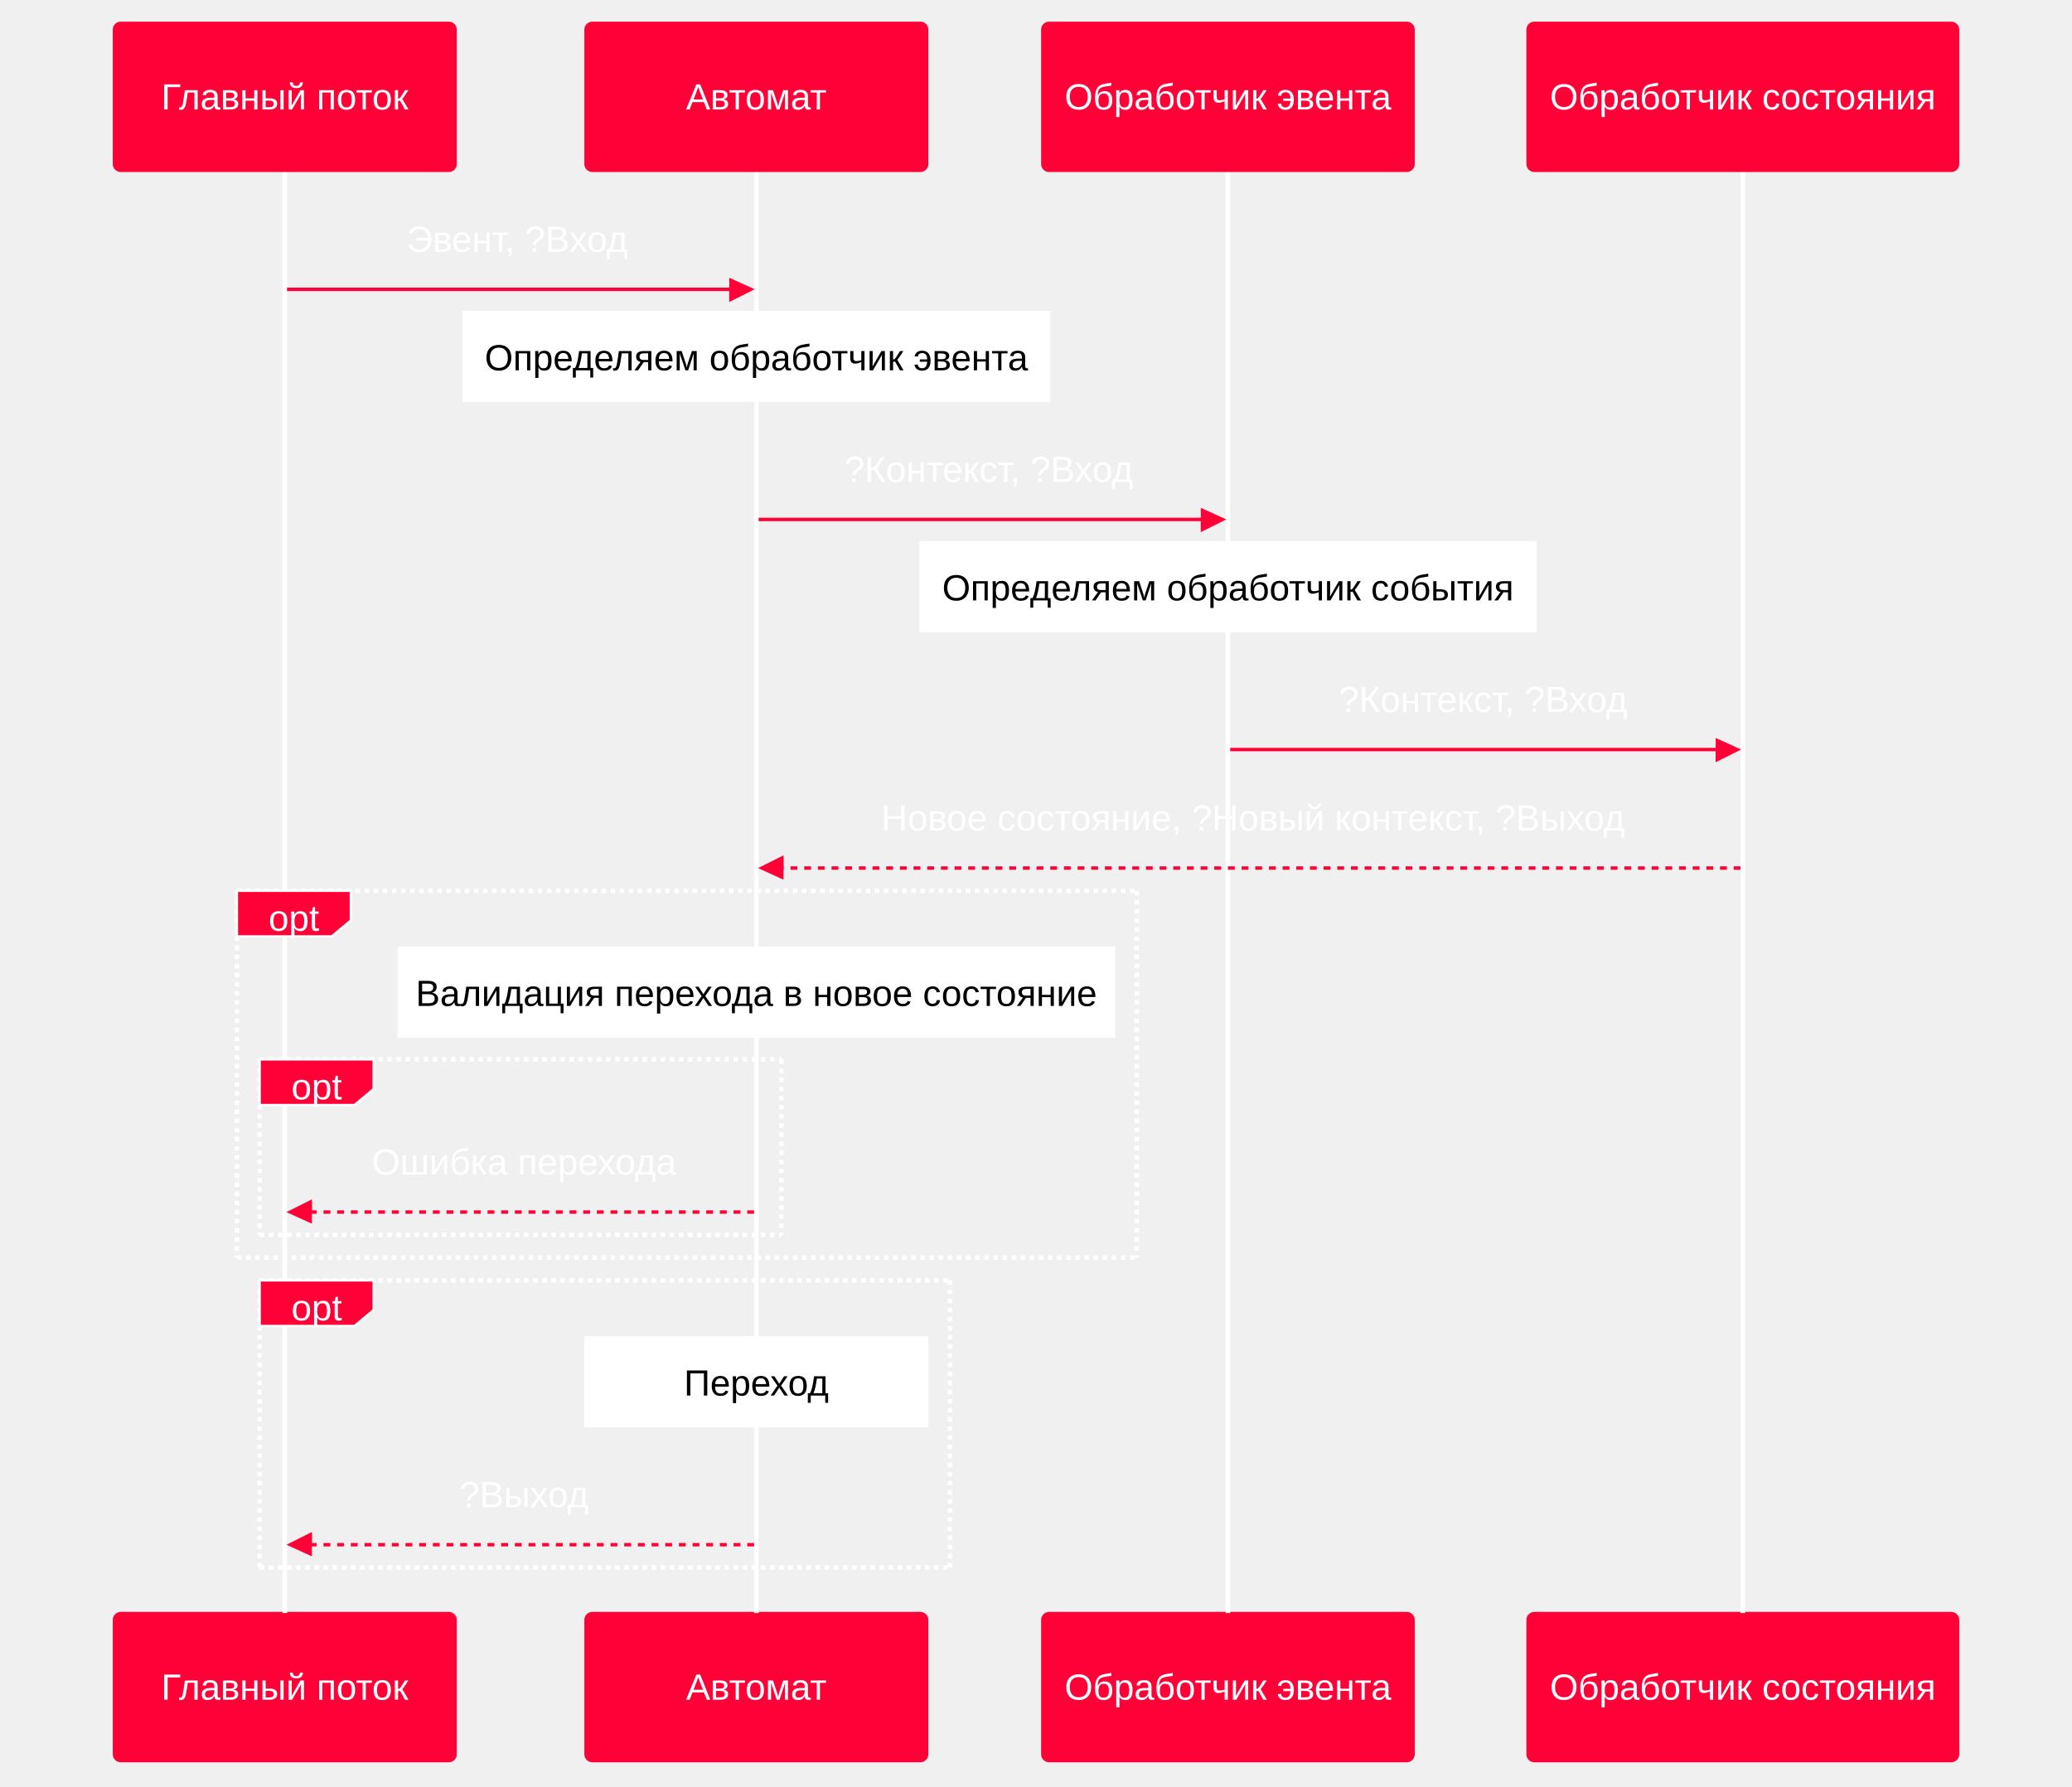
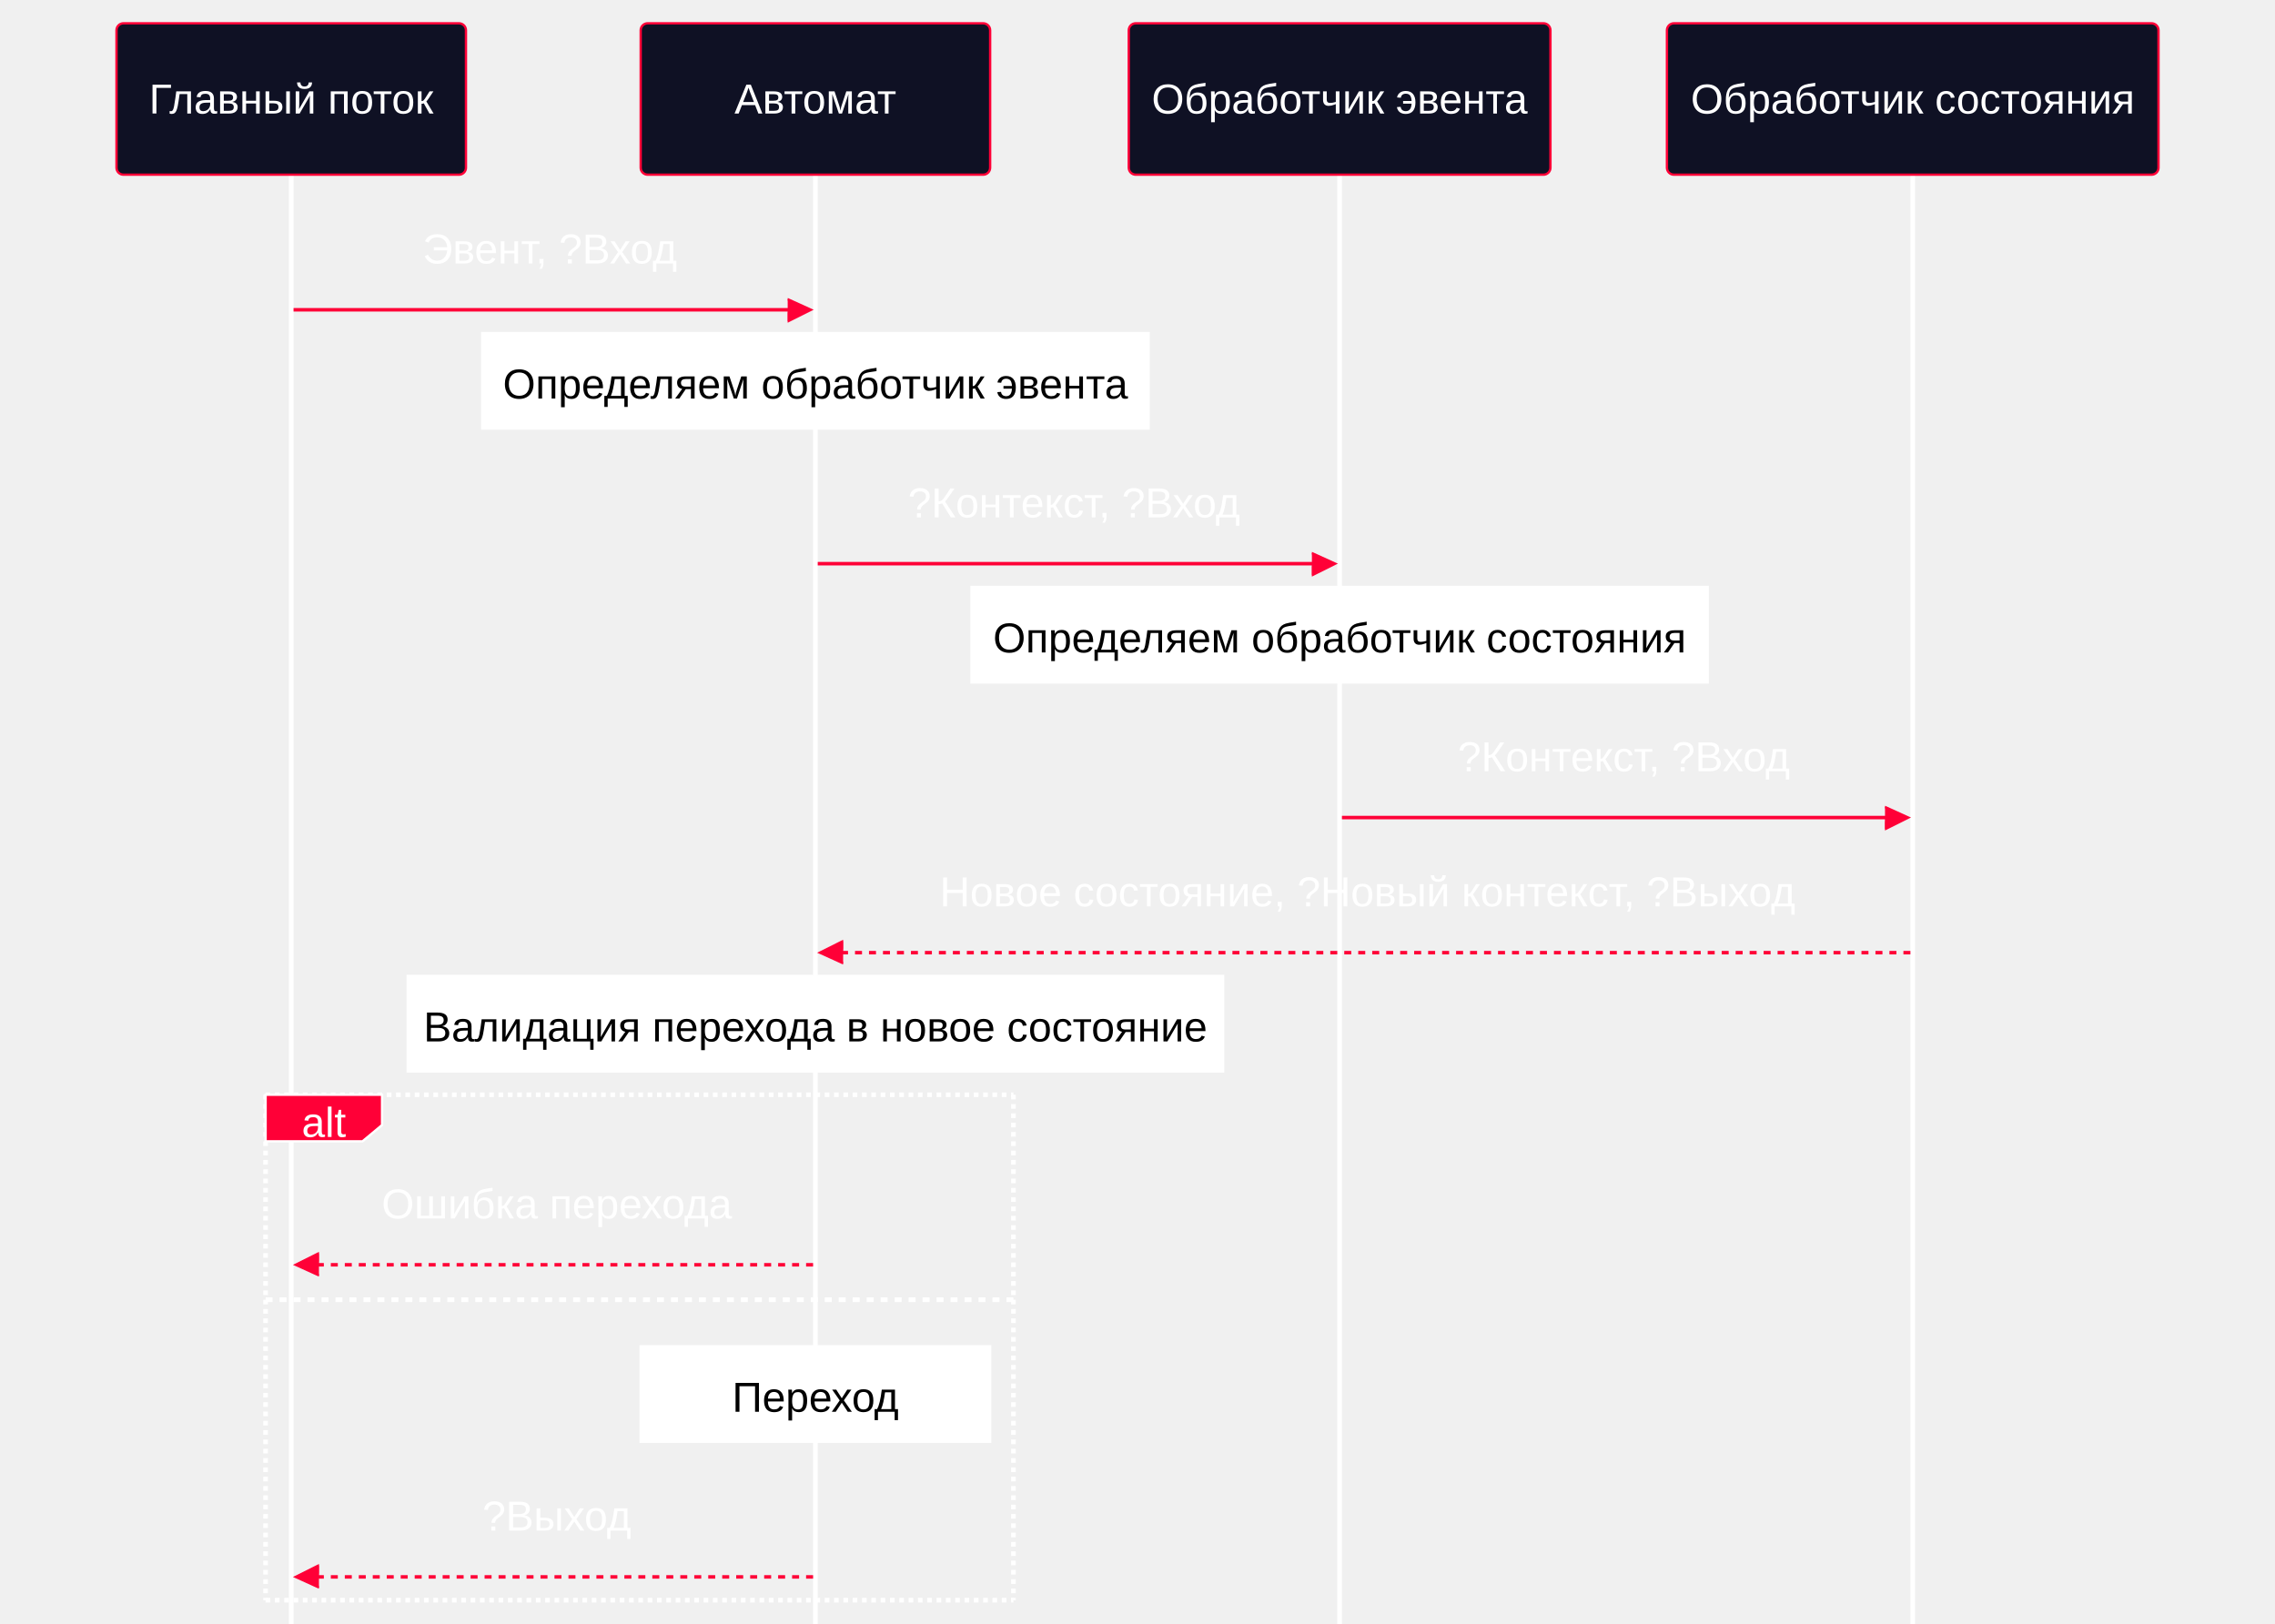
- <svg xmlns="http://www.w3.org/2000/svg" aria-roledescription="sequence" role="graphics-document document" viewBox="-50 -10 909.5 784" style="max-width: 100%;" width="100%" id="graph-div" height="100%">
+ <svg xmlns="http://www.w3.org/2000/svg" aria-roledescription="sequence" role="graphics-document document" viewBox="-50 -10 976.5 697" style="max-width: 100%;" width="100%" id="graph-div" height="100%">
  <g>
-     <rect class="actor actor-bottom" ry="3" rx="3" name="SL" height="65" width="189" stroke="#666" fill="#eaeaea" y="698" x="620.5" />
-     <text class="actor actor-box" alignment-baseline="central" dominant-baseline="central" style="text-anchor: middle; font-size: 16px; font-weight: 400;" y="730.5" x="715">
-       <tspan dy="0" x="715">Обработчик состояния</tspan>
-     </text>
-   </g>
-   <g>
-     <rect class="actor actor-bottom" ry="3" rx="3" name="EL" height="65" width="163" stroke="#666" fill="#eaeaea" y="698" x="407.5" />
-     <text class="actor actor-box" alignment-baseline="central" dominant-baseline="central" style="text-anchor: middle; font-size: 16px; font-weight: 400;" y="730.5" x="489">
-       <tspan dy="0" x="489">Обработчик эвента</tspan>
-     </text>
-   </g>
-   <g>
-     <rect class="actor actor-bottom" ry="3" rx="3" name="A" height="65" width="150" stroke="#666" fill="#eaeaea" y="698" x="207" />
-     <text class="actor actor-box" alignment-baseline="central" dominant-baseline="central" style="text-anchor: middle; font-size: 16px; font-weight: 400;" y="730.5" x="282">
-       <tspan dy="0" x="282">Автомат</tspan>
-     </text>
-   </g>
-   <g>
-     <rect class="actor actor-bottom" ry="3" rx="3" name="P" height="65" width="150" stroke="#666" fill="#eaeaea" y="698" x="0" />
-     <text class="actor actor-box" alignment-baseline="central" dominant-baseline="central" style="text-anchor: middle; font-size: 16px; font-weight: 400;" y="730.5" x="75">
-       <tspan dy="0" x="75">Главный поток</tspan>
-     </text>
-   </g>
-   <g>
-     <line name="SL" stroke="#999" stroke-width="0.5px" class="actor-line 200" y2="698" x2="715" y1="5" x1="715" id="actor1103" />
-     <g id="root-1103">
-       <rect class="actor actor-top" ry="3" rx="3" name="SL" height="65" width="189" stroke="#666" fill="#eaeaea" y="0" x="620.5" />
-       <text class="actor actor-box" alignment-baseline="central" dominant-baseline="central" style="text-anchor: middle; font-size: 16px; font-weight: 400;" y="32.5" x="715">
-         <tspan dy="0" x="715">Обработчик состояния</tspan>
+     <line name="SL" stroke="#999" stroke-width="0.5px" class="actor-line 200" y2="2000" x2="771" y1="65" x1="771" id="actor2927" />
+     <g id="root-2927">
+       <rect class="actor actor-top" ry="3" rx="3" name="SL" height="65" width="211" stroke="#666" fill="#eaeaea" y="0" x="665.5" />
+       <text class="actor actor-box" alignment-baseline="central" dominant-baseline="central" style="text-anchor: middle; font-size: 18px; font-weight: 400;" y="32.5" x="771">
+         <tspan dy="0" x="771">Обработчик состояния</tspan>
      </text>
    </g>
  </g>
  <g>
-     <line name="EL" stroke="#999" stroke-width="0.5px" class="actor-line 200" y2="698" x2="489" y1="5" x1="489" id="actor1102" />
-     <g id="root-1102">
-       <rect class="actor actor-top" ry="3" rx="3" name="EL" height="65" width="163" stroke="#666" fill="#eaeaea" y="0" x="407.5" />
-       <text class="actor actor-box" alignment-baseline="central" dominant-baseline="central" style="text-anchor: middle; font-size: 16px; font-weight: 400;" y="32.5" x="489">
-         <tspan dy="0" x="489">Обработчик эвента</tspan>
+     <line name="EL" stroke="#999" stroke-width="0.5px" class="actor-line 200" y2="2000" x2="525" y1="65" x1="525" id="actor2926" />
+     <g id="root-2926">
+       <rect class="actor actor-top" ry="3" rx="3" name="EL" height="65" width="181" stroke="#666" fill="#eaeaea" y="0" x="434.5" />
+       <text class="actor actor-box" alignment-baseline="central" dominant-baseline="central" style="text-anchor: middle; font-size: 18px; font-weight: 400;" y="32.5" x="525">
+         <tspan dy="0" x="525">Обработчик эвента</tspan>
      </text>
    </g>
  </g>
  <g>
-     <line name="A" stroke="#999" stroke-width="0.5px" class="actor-line 200" y2="698" x2="282" y1="5" x1="282" id="actor1101" />
-     <g id="root-1101">
-       <rect class="actor actor-top" ry="3" rx="3" name="A" height="65" width="150" stroke="#666" fill="#eaeaea" y="0" x="207" />
-       <text class="actor actor-box" alignment-baseline="central" dominant-baseline="central" style="text-anchor: middle; font-size: 16px; font-weight: 400;" y="32.5" x="282">
-         <tspan dy="0" x="282">Автомат</tspan>
+     <line name="A" stroke="#999" stroke-width="0.5px" class="actor-line 200" y2="2000" x2="300" y1="65" x1="300" id="actor2925" />
+     <g id="root-2925">
+       <rect class="actor actor-top" ry="3" rx="3" name="A" height="65" width="150" stroke="#666" fill="#eaeaea" y="0" x="225" />
+       <text class="actor actor-box" alignment-baseline="central" dominant-baseline="central" style="text-anchor: middle; font-size: 18px; font-weight: 400;" y="32.5" x="300">
+         <tspan dy="0" x="300">Автомат</tspan>
      </text>
    </g>
  </g>
  <g>
-     <line name="P" stroke="#999" stroke-width="0.5px" class="actor-line 200" y2="698" x2="75" y1="5" x1="75" id="actor1100" />
-     <g id="root-1100">
+     <line name="P" stroke="#999" stroke-width="0.5px" class="actor-line 200" y2="2000" x2="75" y1="65" x1="75" id="actor2924" />
+     <g id="root-2924">
      <rect class="actor actor-top" ry="3" rx="3" name="P" height="65" width="150" stroke="#666" fill="#eaeaea" y="0" x="0" />
-       <text class="actor actor-box" alignment-baseline="central" dominant-baseline="central" style="text-anchor: middle; font-size: 16px; font-weight: 400;" y="32.5" x="75">
+       <text class="actor actor-box" alignment-baseline="central" dominant-baseline="central" style="text-anchor: middle; font-size: 18px; font-weight: 400;" y="32.5" x="75">
        <tspan dy="0" x="75">Главный поток</tspan>
      </text>
    </g>
  </g>
-   <style>#graph-div{font-family:"trebuchet ms",verdana,arial,sans-serif;font-size:16px;fill:#333;}#graph-div .error-icon{fill:hsl(220.588, 100%, 98.333%);}#graph-div .error-text{fill:rgb(8.5, 5.75, 0);stroke:rgb(8.5, 5.75, 0);}#graph-div .edge-thickness-normal{stroke-width:1px;}#graph-div .edge-thickness-thick{stroke-width:3.5px;}#graph-div .edge-pattern-solid{stroke-dasharray:0;}#graph-div .edge-thickness-invisible{stroke-width:0;fill:none;}#graph-div .edge-pattern-dashed{stroke-dasharray:3;}#graph-div .edge-pattern-dotted{stroke-dasharray:2;}#graph-div .marker{fill:#0b0b0b;stroke:#0b0b0b;}#graph-div .marker.cross{stroke:#0b0b0b;}#graph-div svg{font-family:"trebuchet ms",verdana,arial,sans-serif;font-size:16px;}#graph-div p{margin:0;}#graph-div .actor{stroke:#ff0037;fill:#ff0037;}#graph-div text.actor&gt;tspan{fill:#fff;stroke:none;}#graph-div .actor-line{stroke:#fff;}#graph-div .messageLine0{stroke-width:1.5;stroke-dasharray:none;stroke:#ff0037;}#graph-div .messageLine1{stroke-width:1.5;stroke-dasharray:2,2;stroke:#ff0037;}#graph-div #arrowhead path{fill:#ff0037;stroke:#ff0037;}#graph-div .sequenceNumber{fill:#fff;}#graph-div #sequencenumber{fill:#ff0037;}#graph-div #crosshead path{fill:#ff0037;stroke:#ff0037;}#graph-div .messageText{fill:#fff;stroke:none;}#graph-div .labelBox{stroke:#fff;fill:#ff0037;}#graph-div .labelText,#graph-div .labelText&gt;tspan{fill:#fff;stroke:none;}#graph-div .loopText,#graph-div .loopText&gt;tspan{fill:#fff;stroke:none;}#graph-div .loopLine{stroke-width:2px;stroke-dasharray:2,2;stroke:#fff;fill:#fff;}#graph-div .note{stroke:#fff;fill:#fff;}#graph-div .noteText,#graph-div .noteText&gt;tspan{fill:#000;stroke:none;}#graph-div .activation0{fill:#fff;stroke:#fff;}#graph-div .activation1{fill:#fff;stroke:#fff;}#graph-div .activation2{fill:#fff;stroke:#fff;}#graph-div .actorPopupMenu{position:absolute;}#graph-div .actorPopupMenuPanel{position:absolute;fill:#ff0037;box-shadow:0px 8px 16px 0px rgba(0,0,0,0.2);filter:drop-shadow(3px 5px 2px rgb(0 0 0 / 0.4));}#graph-div .actor-man line{stroke:#ff0037;fill:#ff0037;}#graph-div .actor-man circle,#graph-div line{stroke:#ff0037;fill:#ff0037;stroke-width:2px;}#graph-div :root{--mermaid-font-family:"trebuchet ms",verdana,arial,sans-serif;}</style>
+   <style>#graph-div{font-family:"trebuchet ms",verdana,arial,sans-serif;font-size:16px;fill:#333;}#graph-div .error-icon{fill:hsl(220.588, 100%, 98.333%);}#graph-div .error-text{fill:rgb(8.5, 5.75, 0);stroke:rgb(8.5, 5.75, 0);}#graph-div .edge-thickness-normal{stroke-width:1px;}#graph-div .edge-thickness-thick{stroke-width:3.5px;}#graph-div .edge-pattern-solid{stroke-dasharray:0;}#graph-div .edge-thickness-invisible{stroke-width:0;fill:none;}#graph-div .edge-pattern-dashed{stroke-dasharray:3;}#graph-div .edge-pattern-dotted{stroke-dasharray:2;}#graph-div .marker{fill:#0b0b0b;stroke:#0b0b0b;}#graph-div .marker.cross{stroke:#0b0b0b;}#graph-div svg{font-family:"trebuchet ms",verdana,arial,sans-serif;font-size:16px;}#graph-div p{margin:0;}#graph-div .actor{stroke:#ff0037;fill:#0f1124;}#graph-div text.actor&gt;tspan{fill:#fff;stroke:none;}#graph-div .actor-line{stroke:#fff;}#graph-div .messageLine0{stroke-width:1.5;stroke-dasharray:none;stroke:#ff0037;}#graph-div .messageLine1{stroke-width:1.5;stroke-dasharray:2,2;stroke:#ff0037;}#graph-div #arrowhead path{fill:#ff0037;stroke:#ff0037;}#graph-div .sequenceNumber{fill:#fff;}#graph-div #sequencenumber{fill:#ff0037;}#graph-div #crosshead path{fill:#ff0037;stroke:#ff0037;}#graph-div .messageText{fill:#fff;stroke:none;}#graph-div .labelBox{stroke:#fff;fill:#ff0037;}#graph-div .labelText,#graph-div .labelText&gt;tspan{fill:#fff;stroke:none;}#graph-div .loopText,#graph-div .loopText&gt;tspan{fill:#fff;stroke:none;}#graph-div .loopLine{stroke-width:2px;stroke-dasharray:2,2;stroke:#fff;fill:#fff;}#graph-div .note{stroke:#fff;fill:#fff;}#graph-div .noteText,#graph-div .noteText&gt;tspan{fill:#000;stroke:none;}#graph-div .activation0{fill:#fff;stroke:#fff;}#graph-div .activation1{fill:#fff;stroke:#fff;}#graph-div .activation2{fill:#fff;stroke:#fff;}#graph-div .actorPopupMenu{position:absolute;}#graph-div .actorPopupMenuPanel{position:absolute;fill:#0f1124;box-shadow:0px 8px 16px 0px rgba(0,0,0,0.2);filter:drop-shadow(3px 5px 2px rgb(0 0 0 / 0.4));}#graph-div .actor-man line{stroke:#ff0037;fill:#0f1124;}#graph-div .actor-man circle,#graph-div line{stroke:#ff0037;fill:#0f1124;stroke-width:2px;}#graph-div :root{--mermaid-font-family:"trebuchet ms",verdana,arial,sans-serif;}</style>
  <g />
  <defs>
    <symbol height="24" width="24" id="computer">
      <path d="M2 2v13h20v-13h-20zm18 11h-16v-9h16v9zm-10.228 6l.466-1h3.524l.467 1h-4.457zm14.228 3h-24l2-6h2.104l-1.33 4h18.45l-1.297-4h2.073l2 6zm-5-10h-14v-7h14v7z" transform="scale(.5)" />
    </symbol>
  </defs>
  <defs>
    <symbol clip-rule="evenodd" fill-rule="evenodd" id="database">
      <path d="M12.258.001l.256.004.255.005.253.008.251.01.249.012.247.015.246.016.242.019.241.02.239.023.236.024.233.027.231.028.229.031.225.032.223.034.22.036.217.038.214.04.211.041.208.043.205.045.201.046.198.048.194.05.191.051.187.053.183.054.18.056.175.057.172.059.168.06.163.061.16.063.155.064.15.066.074.033.073.033.071.034.07.034.069.035.068.035.067.035.066.035.064.036.064.036.062.036.06.036.06.037.058.037.058.037.055.038.055.038.053.038.052.038.051.039.05.039.048.039.047.039.045.04.044.04.043.04.041.04.04.041.039.041.037.041.036.041.034.041.033.042.032.042.03.042.029.042.027.042.026.043.024.043.023.043.021.043.02.043.018.044.017.043.015.044.013.044.012.044.011.045.009.044.007.045.006.045.004.045.002.045.001.045v17l-.001.045-.002.045-.004.045-.006.045-.007.045-.009.044-.011.045-.012.044-.013.044-.015.044-.017.043-.018.044-.02.043-.021.043-.023.043-.024.043-.026.043-.027.042-.029.042-.03.042-.032.042-.033.042-.034.041-.036.041-.037.041-.039.041-.04.041-.041.04-.043.04-.044.04-.045.04-.047.039-.048.039-.05.039-.051.039-.052.038-.053.038-.055.038-.055.038-.058.037-.058.037-.06.037-.06.036-.062.036-.064.036-.064.036-.066.035-.067.035-.068.035-.069.035-.07.034-.071.034-.073.033-.074.033-.15.066-.155.064-.16.063-.163.061-.168.06-.172.059-.175.057-.18.056-.183.054-.187.053-.191.051-.194.05-.198.048-.201.046-.205.045-.208.043-.211.041-.214.04-.217.038-.22.036-.223.034-.225.032-.229.031-.231.028-.233.027-.236.024-.239.023-.241.02-.242.019-.246.016-.247.015-.249.012-.251.01-.253.008-.255.005-.256.004-.258.001-.258-.001-.256-.004-.255-.005-.253-.008-.251-.01-.249-.012-.247-.015-.245-.016-.243-.019-.241-.02-.238-.023-.236-.024-.234-.027-.231-.028-.228-.031-.226-.032-.223-.034-.22-.036-.217-.038-.214-.04-.211-.041-.208-.043-.204-.045-.201-.046-.198-.048-.195-.05-.19-.051-.187-.053-.184-.054-.179-.056-.176-.057-.172-.059-.167-.06-.164-.061-.159-.063-.155-.064-.151-.066-.074-.033-.072-.033-.072-.034-.07-.034-.069-.035-.068-.035-.067-.035-.066-.035-.064-.036-.063-.036-.062-.036-.061-.036-.06-.037-.058-.037-.057-.037-.056-.038-.055-.038-.053-.038-.052-.038-.051-.039-.049-.039-.049-.039-.046-.039-.046-.04-.044-.04-.043-.04-.041-.04-.04-.041-.039-.041-.037-.041-.036-.041-.034-.041-.033-.042-.032-.042-.03-.042-.029-.042-.027-.042-.026-.043-.024-.043-.023-.043-.021-.043-.02-.043-.018-.044-.017-.043-.015-.044-.013-.044-.012-.044-.011-.045-.009-.044-.007-.045-.006-.045-.004-.045-.002-.045-.001-.045v-17l.001-.045.002-.045.004-.045.006-.045.007-.045.009-.044.011-.045.012-.044.013-.044.015-.044.017-.043.018-.044.02-.043.021-.043.023-.043.024-.043.026-.043.027-.042.029-.042.03-.042.032-.042.033-.042.034-.041.036-.041.037-.041.039-.041.04-.041.041-.04.043-.04.044-.04.046-.04.046-.039.049-.039.049-.039.051-.039.052-.038.053-.038.055-.038.056-.038.057-.037.058-.037.06-.037.061-.036.062-.036.063-.036.064-.036.066-.035.067-.035.068-.035.069-.035.07-.034.072-.034.072-.033.074-.033.151-.066.155-.064.159-.063.164-.061.167-.06.172-.059.176-.057.179-.056.184-.054.187-.053.19-.051.195-.05.198-.048.201-.046.204-.045.208-.043.211-.041.214-.04.217-.038.22-.036.223-.034.226-.032.228-.031.231-.028.234-.027.236-.024.238-.023.241-.02.243-.019.245-.016.247-.015.249-.012.251-.01.253-.008.255-.005.256-.004.258-.001.258.001zm-9.258 20.499v.01l.001.021.003.021.004.022.005.021.006.022.007.022.009.023.01.022.011.023.012.023.013.023.015.023.016.024.017.023.018.024.019.024.021.024.022.025.023.024.024.025.052.049.056.05.061.051.066.051.07.051.075.051.079.052.084.052.088.052.092.052.097.052.102.051.105.052.11.052.114.051.119.051.123.051.127.05.131.05.135.05.139.048.144.049.147.047.152.047.155.047.16.045.163.045.167.043.171.043.176.041.178.041.183.039.187.039.19.037.194.035.197.035.202.033.204.031.209.03.212.029.216.027.219.025.222.024.226.021.23.02.233.018.236.016.24.015.243.012.246.01.249.008.253.005.256.004.259.001.26-.001.257-.004.254-.005.25-.008.247-.011.244-.012.241-.014.237-.016.233-.018.231-.021.226-.021.224-.024.22-.026.216-.027.212-.028.21-.031.205-.031.202-.034.198-.034.194-.036.191-.037.187-.039.183-.04.179-.04.175-.042.172-.043.168-.044.163-.045.16-.046.155-.046.152-.047.148-.048.143-.049.139-.049.136-.05.131-.05.126-.05.123-.051.118-.052.114-.051.11-.052.106-.052.101-.052.096-.052.092-.052.088-.053.083-.051.079-.052.074-.052.07-.051.065-.051.06-.051.056-.05.051-.05.023-.024.023-.025.021-.024.02-.024.019-.024.018-.024.017-.024.015-.023.014-.024.013-.023.012-.023.01-.023.01-.022.008-.022.006-.022.006-.022.004-.022.004-.021.001-.021.001-.021v-4.127l-.077.055-.08.053-.083.054-.085.053-.087.052-.09.052-.093.051-.095.05-.097.05-.1.049-.102.049-.105.048-.106.047-.109.047-.111.046-.114.045-.115.045-.118.044-.12.043-.122.042-.124.042-.126.041-.128.04-.13.04-.132.038-.134.038-.135.037-.138.037-.139.035-.142.035-.143.034-.144.033-.147.032-.148.031-.15.03-.151.03-.153.029-.154.027-.156.027-.158.026-.159.025-.161.024-.162.023-.163.022-.165.021-.166.02-.167.019-.169.018-.169.017-.171.016-.173.015-.173.014-.175.013-.175.012-.177.011-.178.01-.179.008-.179.008-.181.006-.182.005-.182.004-.184.003-.184.002h-.37l-.184-.002-.184-.003-.182-.004-.182-.005-.181-.006-.179-.008-.179-.008-.178-.01-.176-.011-.176-.012-.175-.013-.173-.014-.172-.015-.171-.016-.17-.017-.169-.018-.167-.019-.166-.02-.165-.021-.163-.022-.162-.023-.161-.024-.159-.025-.157-.026-.156-.027-.155-.027-.153-.029-.151-.03-.15-.03-.148-.031-.146-.032-.145-.033-.143-.034-.141-.035-.14-.035-.137-.037-.136-.037-.134-.038-.132-.038-.13-.04-.128-.04-.126-.041-.124-.042-.122-.042-.12-.044-.117-.043-.116-.045-.113-.045-.112-.046-.109-.047-.106-.047-.105-.048-.102-.049-.1-.049-.097-.05-.095-.05-.093-.052-.09-.051-.087-.052-.085-.053-.083-.054-.08-.054-.077-.054v4.127zm0-5.654v.011l.001.021.003.021.004.021.005.022.006.022.007.022.009.022.01.022.011.023.012.023.013.023.015.024.016.023.017.024.018.024.019.024.021.024.022.024.023.025.024.024.052.05.056.05.061.05.066.051.07.051.075.052.079.051.084.052.088.052.092.052.097.052.102.052.105.052.11.051.114.051.119.052.123.05.127.051.131.05.135.049.139.049.144.048.147.048.152.047.155.046.16.045.163.045.167.044.171.042.176.042.178.04.183.04.187.038.19.037.194.036.197.034.202.033.204.032.209.03.212.028.216.027.219.025.222.024.226.022.23.02.233.018.236.016.24.014.243.012.246.01.249.008.253.006.256.003.259.001.26-.001.257-.003.254-.006.25-.008.247-.01.244-.012.241-.015.237-.016.233-.018.231-.02.226-.022.224-.024.22-.025.216-.027.212-.029.21-.03.205-.032.202-.033.198-.035.194-.036.191-.037.187-.039.183-.039.179-.041.175-.042.172-.043.168-.044.163-.045.16-.045.155-.047.152-.047.148-.048.143-.048.139-.05.136-.049.131-.05.126-.051.123-.051.118-.051.114-.052.11-.052.106-.052.101-.052.096-.052.092-.052.088-.052.083-.052.079-.052.074-.051.07-.052.065-.051.06-.05.056-.051.051-.049.023-.025.023-.024.021-.025.02-.024.019-.024.018-.024.017-.024.015-.023.014-.023.013-.024.012-.022.01-.023.01-.023.008-.022.006-.022.006-.022.004-.021.004-.022.001-.021.001-.021v-4.139l-.077.054-.08.054-.083.054-.085.052-.087.053-.09.051-.093.051-.095.051-.097.05-.1.049-.102.049-.105.048-.106.047-.109.047-.111.046-.114.045-.115.044-.118.044-.12.044-.122.042-.124.042-.126.041-.128.04-.13.039-.132.039-.134.038-.135.037-.138.036-.139.036-.142.035-.143.033-.144.033-.147.033-.148.031-.15.03-.151.03-.153.028-.154.028-.156.027-.158.026-.159.025-.161.024-.162.023-.163.022-.165.021-.166.02-.167.019-.169.018-.169.017-.171.016-.173.015-.173.014-.175.013-.175.012-.177.011-.178.009-.179.009-.179.007-.181.007-.182.005-.182.004-.184.003-.184.002h-.37l-.184-.002-.184-.003-.182-.004-.182-.005-.181-.007-.179-.007-.179-.009-.178-.009-.176-.011-.176-.012-.175-.013-.173-.014-.172-.015-.171-.016-.17-.017-.169-.018-.167-.019-.166-.02-.165-.021-.163-.022-.162-.023-.161-.024-.159-.025-.157-.026-.156-.027-.155-.028-.153-.028-.151-.03-.15-.03-.148-.031-.146-.033-.145-.033-.143-.033-.141-.035-.14-.036-.137-.036-.136-.037-.134-.038-.132-.039-.13-.039-.128-.04-.126-.041-.124-.042-.122-.043-.12-.043-.117-.044-.116-.044-.113-.046-.112-.046-.109-.046-.106-.047-.105-.048-.102-.049-.1-.049-.097-.05-.095-.051-.093-.051-.09-.051-.087-.053-.085-.052-.083-.054-.08-.054-.077-.054v4.139zm0-5.666v.011l.001.02.003.022.004.021.005.022.006.021.007.022.009.023.01.022.011.023.012.023.013.023.015.023.016.024.017.024.018.023.019.024.021.025.022.024.023.024.024.025.052.05.056.05.061.05.066.051.07.051.075.052.079.051.084.052.088.052.092.052.097.052.102.052.105.051.11.052.114.051.119.051.123.051.127.05.131.05.135.05.139.049.144.048.147.048.152.047.155.046.16.045.163.045.167.043.171.043.176.042.178.04.183.04.187.038.19.037.194.036.197.034.202.033.204.032.209.03.212.028.216.027.219.025.222.024.226.021.23.02.233.018.236.017.24.014.243.012.246.01.249.008.253.006.256.003.259.001.26-.001.257-.003.254-.006.25-.008.247-.01.244-.013.241-.014.237-.016.233-.018.231-.02.226-.022.224-.024.22-.025.216-.027.212-.029.21-.03.205-.032.202-.033.198-.035.194-.036.191-.037.187-.039.183-.039.179-.041.175-.042.172-.043.168-.044.163-.045.16-.045.155-.047.152-.047.148-.048.143-.049.139-.049.136-.049.131-.051.126-.05.123-.051.118-.052.114-.051.11-.052.106-.052.101-.052.096-.052.092-.052.088-.052.083-.052.079-.052.074-.052.07-.051.065-.051.06-.051.056-.05.051-.049.023-.025.023-.025.021-.024.02-.024.019-.024.018-.024.017-.024.015-.023.014-.024.013-.023.012-.023.01-.022.01-.023.008-.022.006-.022.006-.022.004-.022.004-.021.001-.021.001-.021v-4.153l-.077.054-.08.054-.083.053-.085.053-.087.053-.09.051-.093.051-.095.051-.097.05-.1.049-.102.048-.105.048-.106.048-.109.046-.111.046-.114.046-.115.044-.118.044-.12.043-.122.043-.124.042-.126.041-.128.04-.13.039-.132.039-.134.038-.135.037-.138.036-.139.036-.142.034-.143.034-.144.033-.147.032-.148.032-.15.03-.151.03-.153.028-.154.028-.156.027-.158.026-.159.024-.161.024-.162.023-.163.023-.165.021-.166.02-.167.019-.169.018-.169.017-.171.016-.173.015-.173.014-.175.013-.175.012-.177.01-.178.01-.179.009-.179.007-.181.006-.182.006-.182.004-.184.003-.184.001-.185.001-.185-.001-.184-.001-.184-.003-.182-.004-.182-.006-.181-.006-.179-.007-.179-.009-.178-.01-.176-.01-.176-.012-.175-.013-.173-.014-.172-.015-.171-.016-.17-.017-.169-.018-.167-.019-.166-.02-.165-.021-.163-.023-.162-.023-.161-.024-.159-.024-.157-.026-.156-.027-.155-.028-.153-.028-.151-.03-.15-.03-.148-.032-.146-.032-.145-.033-.143-.034-.141-.034-.14-.036-.137-.036-.136-.037-.134-.038-.132-.039-.13-.039-.128-.041-.126-.041-.124-.041-.122-.043-.12-.043-.117-.044-.116-.044-.113-.046-.112-.046-.109-.046-.106-.048-.105-.048-.102-.048-.1-.05-.097-.049-.095-.051-.093-.051-.09-.052-.087-.052-.085-.053-.083-.053-.08-.054-.077-.054v4.153zm8.74-8.179l-.257.004-.254.005-.25.008-.247.011-.244.012-.241.014-.237.016-.233.018-.231.021-.226.022-.224.023-.22.026-.216.027-.212.028-.21.031-.205.032-.202.033-.198.034-.194.036-.191.038-.187.038-.183.04-.179.041-.175.042-.172.043-.168.043-.163.045-.16.046-.155.046-.152.048-.148.048-.143.048-.139.049-.136.05-.131.05-.126.051-.123.051-.118.051-.114.052-.11.052-.106.052-.101.052-.096.052-.092.052-.088.052-.083.052-.079.052-.074.051-.07.052-.065.051-.06.05-.056.05-.051.05-.023.025-.023.024-.021.024-.02.025-.019.024-.018.024-.017.023-.015.024-.014.023-.013.023-.012.023-.01.023-.01.022-.008.022-.006.023-.006.021-.004.022-.004.021-.001.021-.001.021.001.021.001.021.004.021.004.022.006.021.006.023.008.022.01.022.01.023.012.023.013.023.014.023.015.024.017.023.018.024.019.024.02.025.021.024.023.024.023.025.051.05.056.05.06.05.065.051.07.052.074.051.079.052.083.052.088.052.092.052.096.052.101.052.106.052.11.052.114.052.118.051.123.051.126.051.131.05.136.05.139.049.143.048.148.048.152.048.155.046.16.046.163.045.168.043.172.043.175.042.179.041.183.04.187.038.191.038.194.036.198.034.202.033.205.032.21.031.212.028.216.027.22.026.224.023.226.022.231.021.233.018.237.016.241.014.244.012.247.011.25.008.254.005.257.004.26.001.26-.001.257-.004.254-.005.25-.008.247-.011.244-.012.241-.014.237-.016.233-.018.231-.021.226-.022.224-.023.22-.026.216-.027.212-.028.21-.031.205-.032.202-.033.198-.034.194-.036.191-.038.187-.038.183-.04.179-.041.175-.042.172-.043.168-.043.163-.045.16-.046.155-.046.152-.048.148-.048.143-.048.139-.049.136-.05.131-.05.126-.051.123-.051.118-.051.114-.052.11-.052.106-.052.101-.052.096-.052.092-.052.088-.052.083-.052.079-.052.074-.051.07-.052.065-.051.06-.05.056-.05.051-.05.023-.025.023-.024.021-.024.02-.025.019-.024.018-.024.017-.023.015-.024.014-.023.013-.023.012-.023.01-.023.01-.022.008-.022.006-.023.006-.021.004-.022.004-.021.001-.021.001-.021-.001-.021-.001-.021-.004-.021-.004-.022-.006-.021-.006-.023-.008-.022-.01-.022-.01-.023-.012-.023-.013-.023-.014-.023-.015-.024-.017-.023-.018-.024-.019-.024-.02-.025-.021-.024-.023-.024-.023-.025-.051-.05-.056-.05-.06-.05-.065-.051-.07-.052-.074-.051-.079-.052-.083-.052-.088-.052-.092-.052-.096-.052-.101-.052-.106-.052-.11-.052-.114-.052-.118-.051-.123-.051-.126-.051-.131-.05-.136-.05-.139-.049-.143-.048-.148-.048-.152-.048-.155-.046-.16-.046-.163-.045-.168-.043-.172-.043-.175-.042-.179-.041-.183-.04-.187-.038-.191-.038-.194-.036-.198-.034-.202-.033-.205-.032-.21-.031-.212-.028-.216-.027-.22-.026-.224-.023-.226-.022-.231-.021-.233-.018-.237-.016-.241-.014-.244-.012-.247-.011-.25-.008-.254-.005-.257-.004-.26-.001-.26.001z" transform="scale(.5)" />
    </symbol>
  </defs>
  <defs>
    <symbol height="24" width="24" id="clock">
      <path d="M12 2c5.514 0 10 4.486 10 10s-4.486 10-10 10-10-4.486-10-10 4.486-10 10-10zm0-2c-6.627 0-12 5.373-12 12s5.373 12 12 12 12-5.373 12-12-5.373-12-12-12zm5.848 12.459c.202.038.202.333.001.372-1.907.361-6.045 1.111-6.547 1.111-.719 0-1.301-.582-1.301-1.301 0-.512.77-5.447 1.125-7.445.034-.192.312-.181.343.014l.985 6.238 5.394 1.011z" transform="scale(.5)" />
    </symbol>
  </defs>
  <defs>
    <marker orient="auto-start-reverse" markerHeight="12" markerWidth="12" markerUnits="userSpaceOnUse" refY="5" refX="7.9" id="arrowhead">
      <path d="M -1 0 L 10 5 L 0 10 z" />
    </marker>
  </defs>
  <defs>
    <marker refY="4.5" refX="4" orient="auto" markerHeight="8" markerWidth="15" id="crosshead">
      <path d="M 1,2 L 6,7 M 6,2 L 1,7" stroke-width="1pt" style="stroke-dasharray: 0px, 0px;" stroke="#000000" fill="none" />
    </marker>
  </defs>
  <defs>
    <marker orient="auto" markerHeight="28" markerWidth="20" refY="7" refX="15.5" id="filled-head">
      <path d="M 18,7 L9,13 L14,7 L9,1 Z" />
    </marker>
  </defs>
  <defs>
    <marker orient="auto" markerHeight="40" markerWidth="60" refY="15" refX="15" id="sequencenumber">
      <circle r="6" cy="15" cx="15" />
    </marker>
  </defs>
  <g>
-     <rect class="note" height="39" width="257" stroke="#666" fill="#EDF2AE" y="127" x="153.5" />
-     <text dy="1em" class="noteText" style="font-size: 16px; font-weight: 400;" alignment-baseline="middle" dominant-baseline="middle" text-anchor="middle" y="132" x="282">
-       <tspan x="282">Определяем обработчик эвента</tspan>
+     <rect class="note" height="41" width="286" stroke="#666" fill="#EDF2AE" y="133" x="157" />
+     <text dy="1em" class="noteText" style="font-size: 18px; font-weight: 400;" alignment-baseline="middle" dominant-baseline="middle" text-anchor="middle" y="138" x="300">
+       <tspan x="300">Определяем обработчик эвента</tspan>
    </text>
  </g>
  <g>
-     <rect class="note" height="39" width="270" stroke="#666" fill="#EDF2AE" y="228" x="354" />
-     <text dy="1em" class="noteText" style="font-size: 16px; font-weight: 400;" alignment-baseline="middle" dominant-baseline="middle" text-anchor="middle" y="233" x="489">
-       <tspan x="489">Определяем обработчик события</tspan>
+     <rect class="note" height="41" width="316" stroke="#666" fill="#EDF2AE" y="242" x="367" />
+     <text dy="1em" class="noteText" style="font-size: 18px; font-weight: 400;" alignment-baseline="middle" dominant-baseline="middle" text-anchor="middle" y="247" x="525">
+       <tspan x="525">Определяем обработчик состояния</tspan>
    </text>
  </g>
  <g>
-     <rect class="note" height="39" width="314" stroke="#666" fill="#EDF2AE" y="406" x="125" />
-     <text dy="1em" class="noteText" style="font-size: 16px; font-weight: 400;" alignment-baseline="middle" dominant-baseline="middle" text-anchor="middle" y="411" x="282">
-       <tspan x="282">Валидация перехода в новое состояние</tspan>
+     <rect class="note" height="41" width="350" stroke="#666" fill="#EDF2AE" y="409" x="125" />
+     <text dy="1em" class="noteText" style="font-size: 18px; font-weight: 400;" alignment-baseline="middle" dominant-baseline="middle" text-anchor="middle" y="414" x="300">
+       <tspan x="300">Валидация перехода в новое состояние</tspan>
    </text>
  </g>
  <g>
-     <line class="loopLine" y2="455" x2="293" y1="455" x1="64" />
-     <line class="loopLine" y2="532" x2="293" y1="455" x1="293" />
-     <line class="loopLine" y2="532" x2="293" y1="532" x1="64" />
-     <line class="loopLine" y2="532" x2="64" y1="455" x1="64" />
-     <polygon class="labelBox" points="64,455 114,455 114,468 105.6,475 64,475" />
-     <text class="labelText" style="font-size: 16px; font-weight: 400;" alignment-baseline="middle" dominant-baseline="middle" text-anchor="middle" y="468" x="89">opt</text>
-     <text class="loopText" style="font-size: 16px; font-weight: 400;" text-anchor="middle" y="473" x="203.5">
-       <tspan x="203.5">​</tspan>
+     <rect class="note" height="41" width="150" stroke="#666" fill="#EDF2AE" y="568" x="225" />
+     <text dy="1em" class="noteText" style="font-size: 18px; font-weight: 400;" alignment-baseline="middle" dominant-baseline="middle" text-anchor="middle" y="573" x="300">
+       <tspan x="300">Переход</tspan>
    </text>
  </g>
  <g>
-     <line class="loopLine" y2="381" x2="449" y1="381" x1="54" />
-     <line class="loopLine" y2="542" x2="449" y1="381" x1="449" />
-     <line class="loopLine" y2="542" x2="449" y1="542" x1="54" />
-     <line class="loopLine" y2="542" x2="54" y1="381" x1="54" />
-     <polygon class="labelBox" points="54,381 104,381 104,394 95.6,401 54,401" />
-     <text class="labelText" style="font-size: 16px; font-weight: 400;" alignment-baseline="middle" dominant-baseline="middle" text-anchor="middle" y="394" x="79">opt</text>
-     <text class="loopText" style="font-size: 16px; font-weight: 400;" text-anchor="middle" y="399" x="276.5">
-       <tspan x="276.5">​</tspan>
+     <line class="loopLine" y2="460" x2="385" y1="460" x1="64" />
+     <line class="loopLine" y2="677" x2="385" y1="460" x1="385" />
+     <line class="loopLine" y2="677" x2="385" y1="677" x1="64" />
+     <line class="loopLine" y2="677" x2="64" y1="460" x1="64" />
+     <line style="stroke-dasharray: 3px, 3px;" class="loopLine" y2="548" x2="385" y1="548" x1="64" />
+     <polygon class="labelBox" points="64,460 114,460 114,473 105.6,480 64,480" />
+     <text class="labelText" style="font-size: 18px; font-weight: 400;" alignment-baseline="middle" dominant-baseline="middle" text-anchor="middle" y="473" x="89">alt</text>
+     <text class="loopText" style="font-size: 18px; font-weight: 400;" text-anchor="middle" y="478" x="249.5">
+       <tspan x="249.5">​</tspan>
    </text>
  </g>
-   <g>
-     <rect class="note" height="39" width="150" stroke="#666" fill="#EDF2AE" y="577" x="207" />
-     <text dy="1em" class="noteText" style="font-size: 16px; font-weight: 400;" alignment-baseline="middle" dominant-baseline="middle" text-anchor="middle" y="582" x="282">
-       <tspan x="282">Переход</tspan>
-     </text>
-   </g>
-   <g>
-     <line class="loopLine" y2="552" x2="367" y1="552" x1="64" />
-     <line class="loopLine" y2="678" x2="367" y1="552" x1="367" />
-     <line class="loopLine" y2="678" x2="367" y1="678" x1="64" />
-     <line class="loopLine" y2="678" x2="64" y1="552" x1="64" />
-     <polygon class="labelBox" points="64,552 114,552 114,565 105.6,572 64,572" />
-     <text class="labelText" style="font-size: 16px; font-weight: 400;" alignment-baseline="middle" dominant-baseline="middle" text-anchor="middle" y="565" x="89">opt</text>
-     <text class="loopText" style="font-size: 16px; font-weight: 400;" text-anchor="middle" y="570" x="240.5">
-       <tspan x="240.5">​</tspan>
-     </text>
-   </g>
-   <text dy="1em" class="messageText" style="font-size: 16px; font-weight: 400;" alignment-baseline="middle" dominant-baseline="middle" text-anchor="middle" y="80" x="177">Эвент, ?Вход</text>
-   <line marker-end="url(#arrowhead)" style="fill: none;" stroke="none" stroke-width="2" class="messageLine0" y2="117" x2="278" y1="117" x1="76" />
-   <text dy="1em" class="messageText" style="font-size: 16px; font-weight: 400;" alignment-baseline="middle" dominant-baseline="middle" text-anchor="middle" y="181" x="384">?Контекст, ?Вход</text>
-   <line marker-end="url(#arrowhead)" style="fill: none;" stroke="none" stroke-width="2" class="messageLine0" y2="218" x2="485" y1="218" x1="283" />
-   <text dy="1em" class="messageText" style="font-size: 16px; font-weight: 400;" alignment-baseline="middle" dominant-baseline="middle" text-anchor="middle" y="282" x="601">?Контекст, ?Вход</text>
-   <line marker-end="url(#arrowhead)" style="fill: none;" stroke="none" stroke-width="2" class="messageLine0" y2="319" x2="711" y1="319" x1="490" />
-   <text dy="1em" class="messageText" style="font-size: 16px; font-weight: 400;" alignment-baseline="middle" dominant-baseline="middle" text-anchor="middle" y="334" x="500">Новое состояние, ?Новый контекст, ?Выход</text>
-   <line marker-end="url(#arrowhead)" stroke="none" stroke-width="2" class="messageLine1" style="stroke-dasharray: 3px, 3px; fill: none;" y2="371" x2="286" y1="371" x1="714" />
-   <text dy="1em" class="messageText" style="font-size: 16px; font-weight: 400;" alignment-baseline="middle" dominant-baseline="middle" text-anchor="middle" y="485" x="180">Ошибка перехода</text>
-   <line marker-end="url(#arrowhead)" stroke="none" stroke-width="2" class="messageLine1" style="stroke-dasharray: 3px, 3px; fill: none;" y2="522" x2="79" y1="522" x1="281" />
-   <text dy="1em" class="messageText" style="font-size: 16px; font-weight: 400;" alignment-baseline="middle" dominant-baseline="middle" text-anchor="middle" y="631" x="180">?Выход</text>
-   <line marker-end="url(#arrowhead)" stroke="none" stroke-width="2" class="messageLine1" style="stroke-dasharray: 3px, 3px; fill: none;" y2="668" x2="79" y1="668" x1="281" />
+   <text dy="1em" class="messageText" style="font-size: 18px; font-weight: 400;" alignment-baseline="middle" dominant-baseline="middle" text-anchor="middle" y="80" x="186">Эвент, ?Вход</text>
+   <line marker-end="url(#arrowhead)" style="fill: none;" stroke="none" stroke-width="2" class="messageLine0" y2="123" x2="296" y1="123" x1="76" />
+   <text dy="1em" class="messageText" style="font-size: 18px; font-weight: 400;" alignment-baseline="middle" dominant-baseline="middle" text-anchor="middle" y="189" x="411">?Контекст, ?Вход</text>
+   <line marker-end="url(#arrowhead)" style="fill: none;" stroke="none" stroke-width="2" class="messageLine0" y2="232" x2="521" y1="232" x1="301" />
+   <text dy="1em" class="messageText" style="font-size: 18px; font-weight: 400;" alignment-baseline="middle" dominant-baseline="middle" text-anchor="middle" y="298" x="647">?Контекст, ?Вход</text>
+   <line marker-end="url(#arrowhead)" style="fill: none;" stroke="none" stroke-width="2" class="messageLine0" y2="341" x2="767" y1="341" x1="526" />
+   <text dy="1em" class="messageText" style="font-size: 18px; font-weight: 400;" alignment-baseline="middle" dominant-baseline="middle" text-anchor="middle" y="356" x="537">Новое состояние, ?Новый контекст, ?Выход</text>
+   <line marker-end="url(#arrowhead)" stroke="none" stroke-width="2" class="messageLine1" style="stroke-dasharray: 3px, 3px; fill: none;" y2="399" x2="304" y1="399" x1="770" />
+   <text dy="1em" class="messageText" style="font-size: 18px; font-weight: 400;" alignment-baseline="middle" dominant-baseline="middle" text-anchor="middle" y="490" x="189">Ошибка перехода</text>
+   <line marker-end="url(#arrowhead)" stroke="none" stroke-width="2" class="messageLine1" style="stroke-dasharray: 3px, 3px; fill: none;" y2="533" x2="79" y1="533" x1="299" />
+   <text dy="1em" class="messageText" style="font-size: 18px; font-weight: 400;" alignment-baseline="middle" dominant-baseline="middle" text-anchor="middle" y="624" x="189">?Выход</text>
+   <line marker-end="url(#arrowhead)" stroke="none" stroke-width="2" class="messageLine1" style="stroke-dasharray: 3px, 3px; fill: none;" y2="667" x2="79" y1="667" x1="299" />
</svg>
